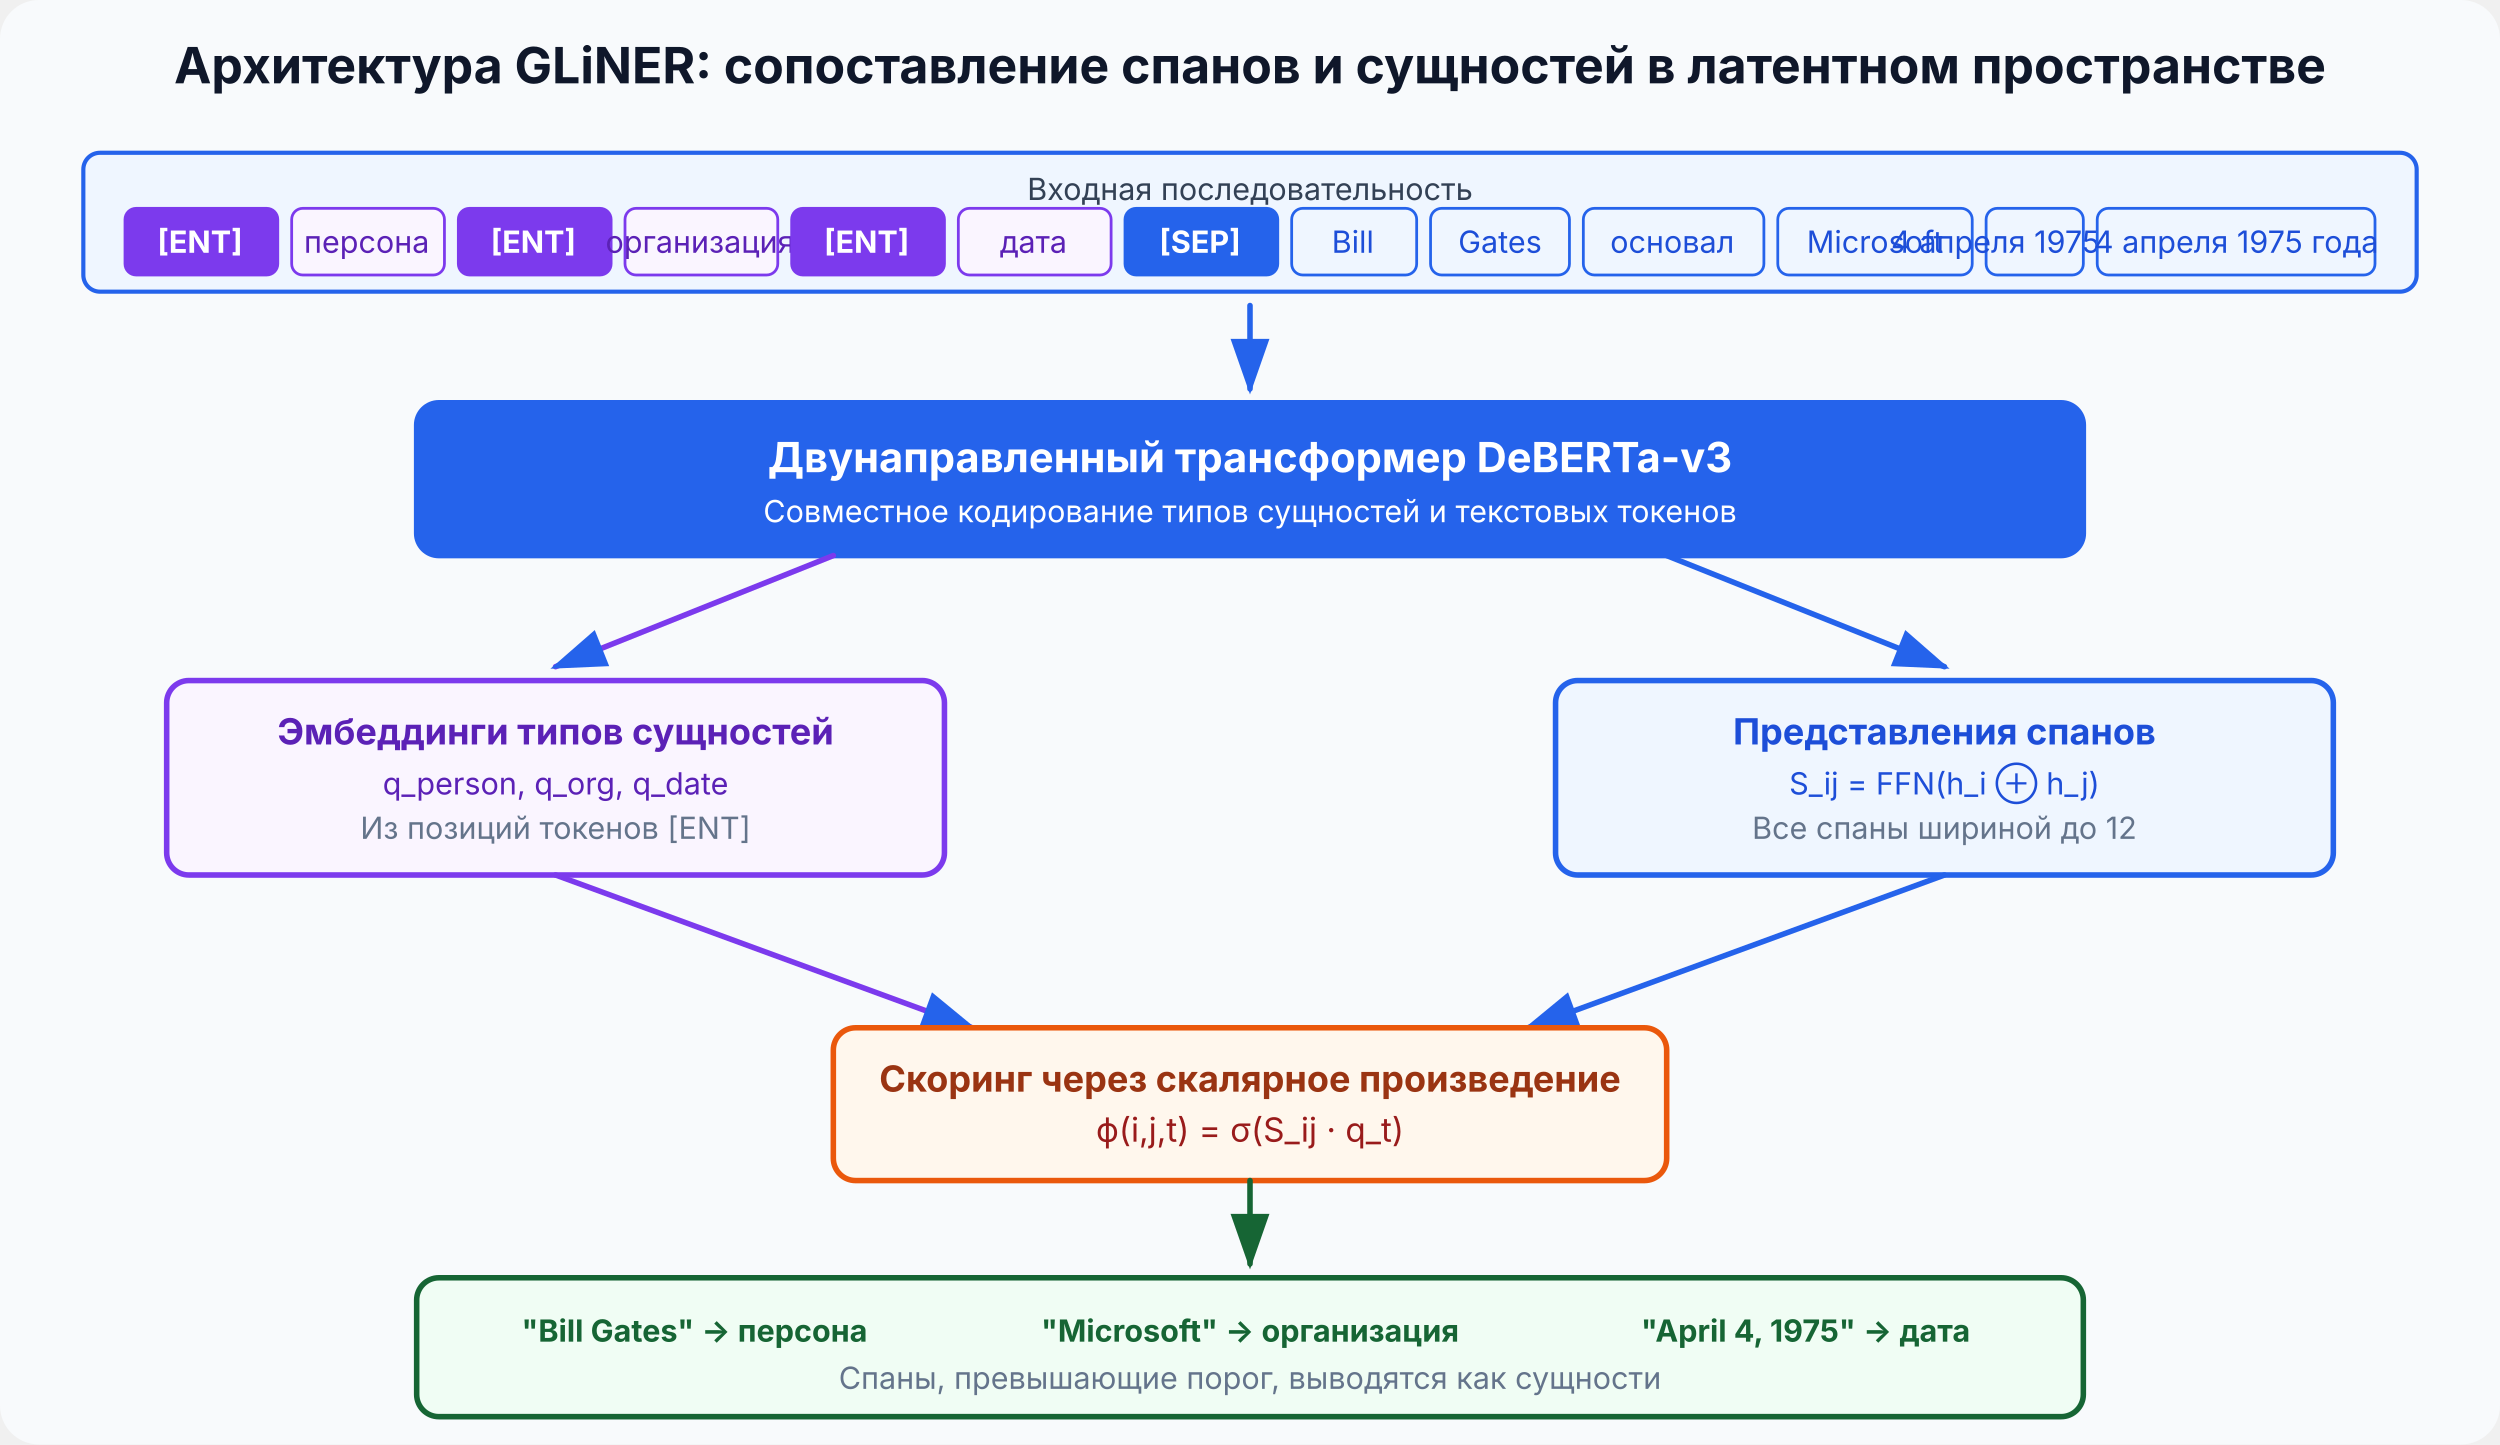
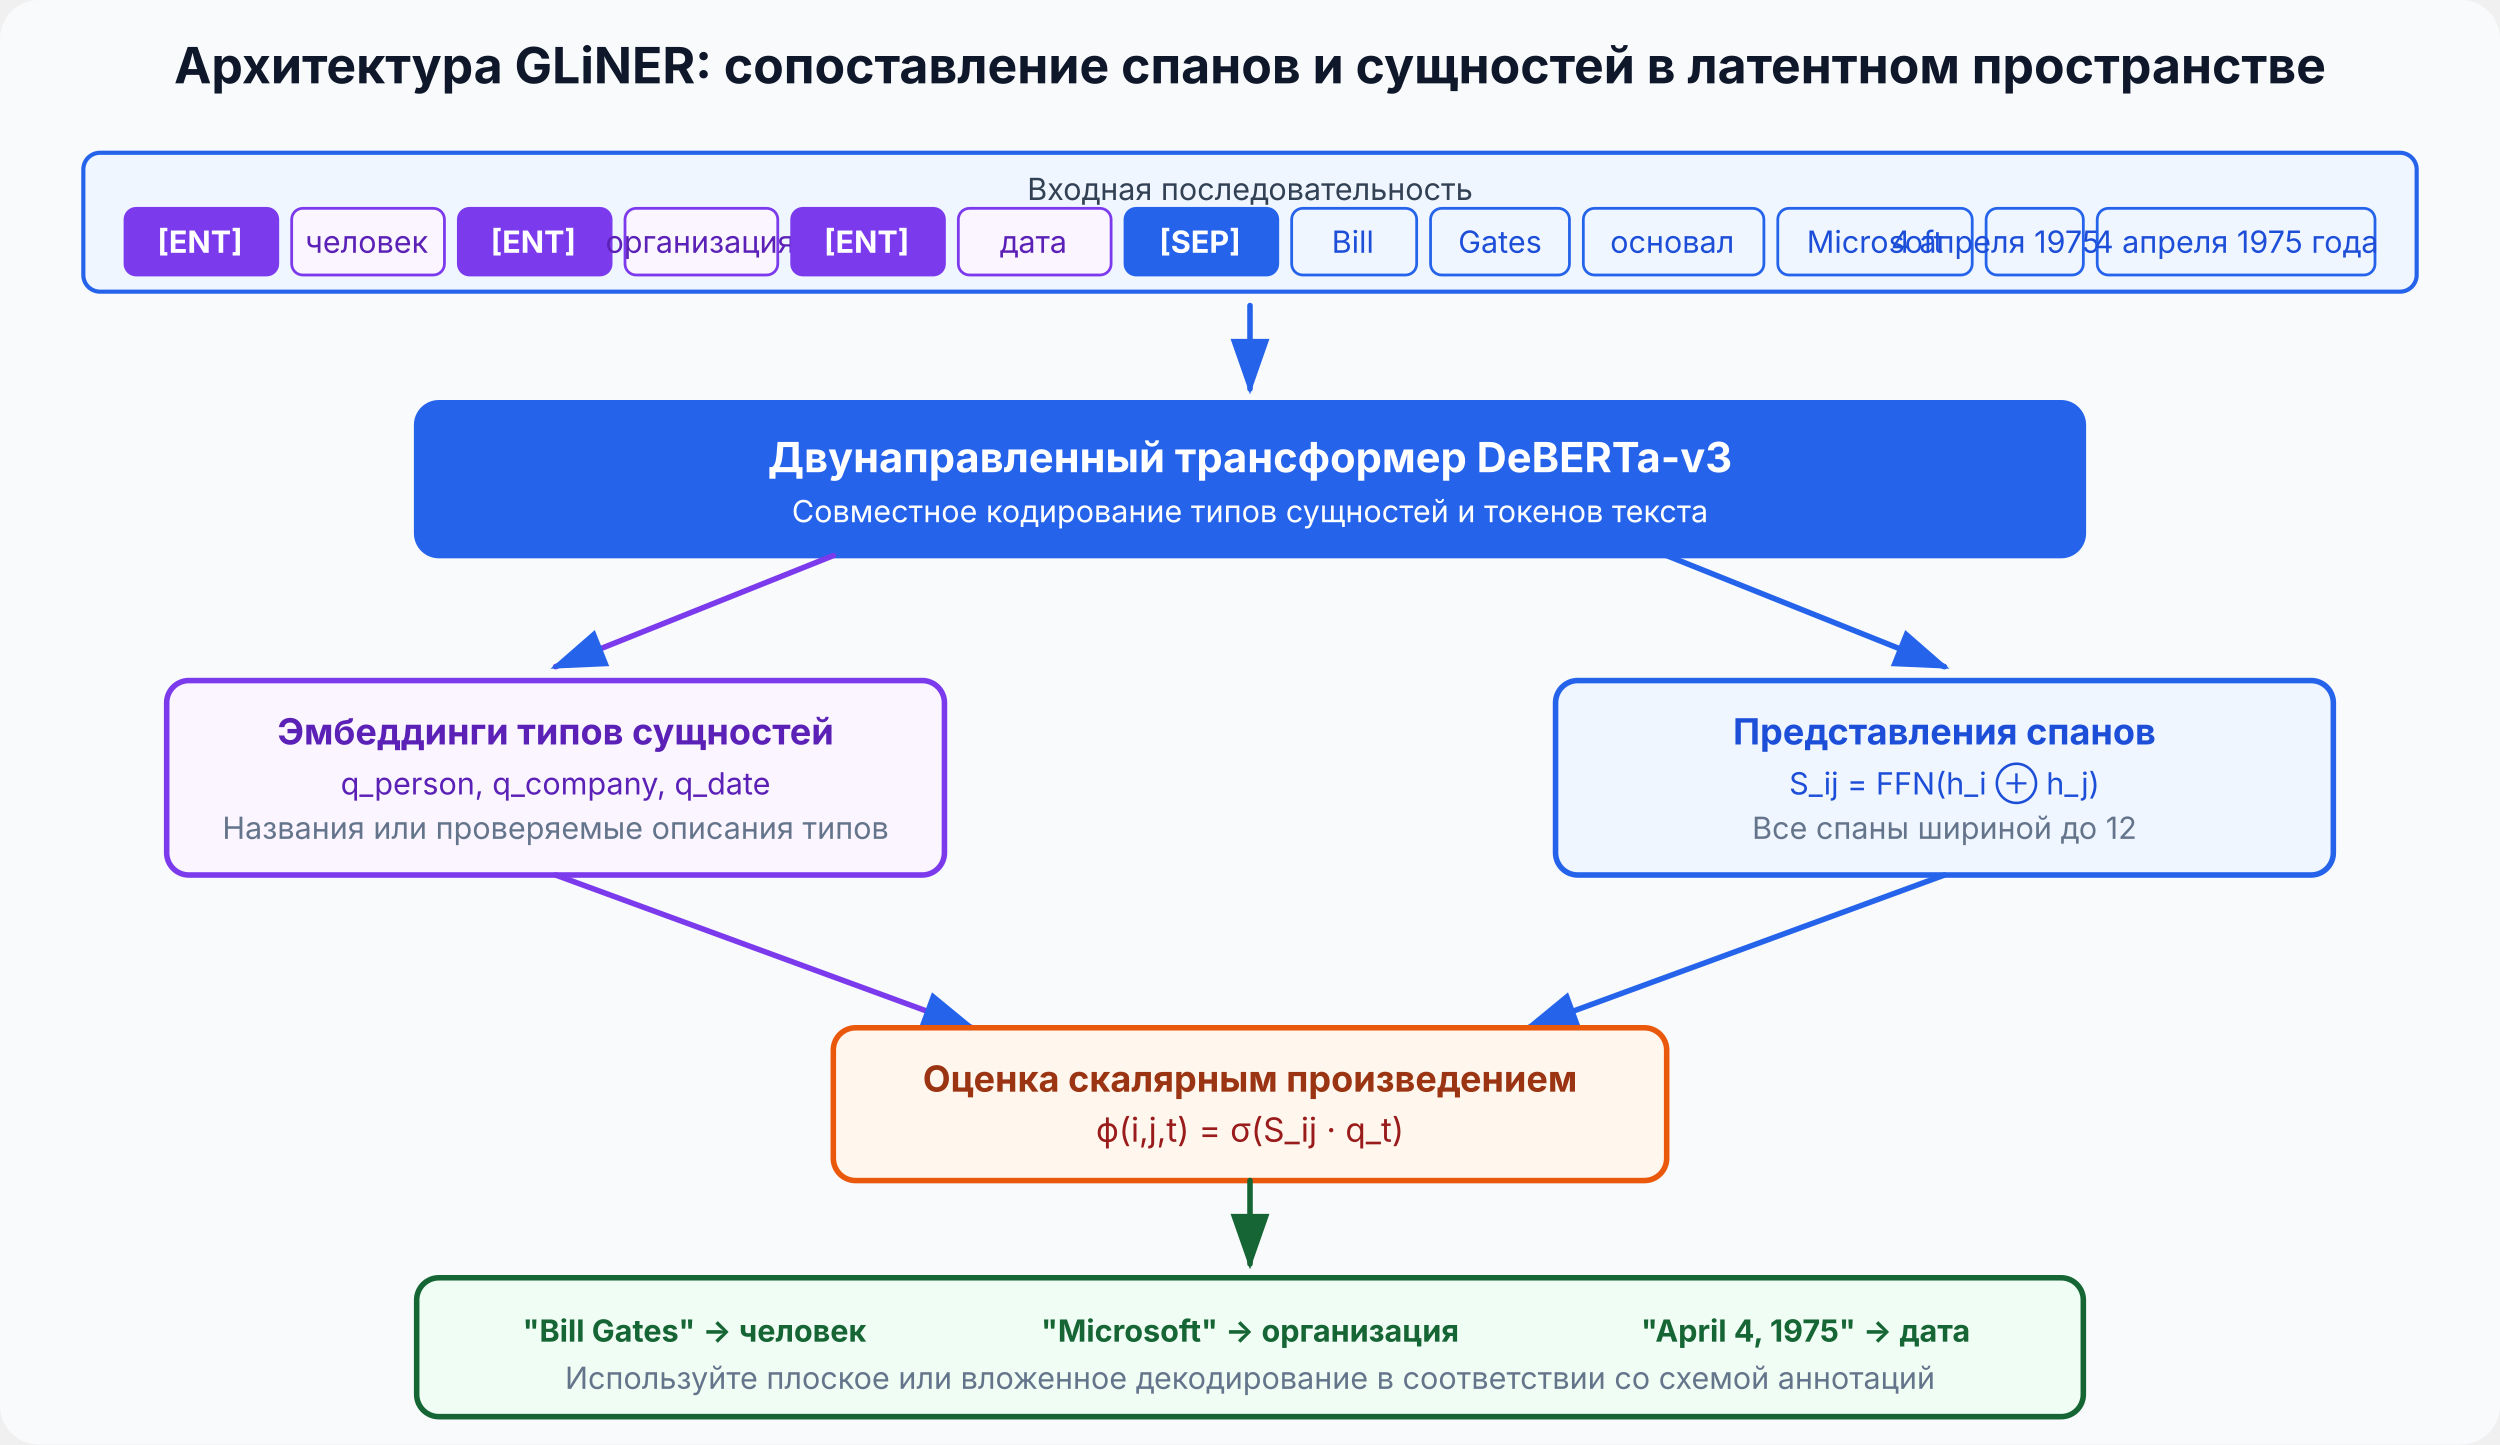
- <svg xmlns="http://www.w3.org/2000/svg" viewBox="0 0 900 520" font-family="Inter, system-ui, sans-serif" role="img" aria-label="GLiNER architecture: entity type tokens and text tokens are jointly encoded by DeBERTa, then span representations are scored against entity type embeddings via dot product" data-visual-system="evidence-plate-v1" preserveAspectRatio="xMidYMid meet" shape-rendering="geometricPrecision" text-rendering="geometricPrecision">
+ <svg xmlns="http://www.w3.org/2000/svg" viewBox="0 0 900 520" font-family="Inter, system-ui, sans-serif" role="img" aria-label="GLiNER architecture: jointly encoded type labels or descriptions and text become span-entity scores, then use flat or nested decoding to match the annotation scheme" data-visual-system="evidence-plate-v1" preserveAspectRatio="xMidYMid meet" shape-rendering="geometricPrecision" text-rendering="geometricPrecision">
  <defs>
    <marker id="arrow1" markerWidth="10" markerHeight="7" refX="9" refY="3.5" orient="auto">
      <polygon points="0 0, 10 3.5, 0 7" fill="#2563eb" />
    </marker>
    <marker id="arrow2" markerWidth="10" markerHeight="7" refX="9" refY="3.5" orient="auto">
      <polygon points="0 0, 10 3.5, 0 7" fill="#166534" />
    </marker>
  </defs>
  <style data-visual-system="evidence-plate-v1">
    * { animation: none !important; }
    .anim-box, .bar, .bar-text, .seq-item, .t-box, .flow { opacity: 1 !important; transform: none !important; }
    path, line, polyline { stroke-linecap: round; stroke-linejoin: round; }
  </style>
  <rect width="900" height="520" rx="14" fill="#f8fafc" />
  <text x="450" y="30" text-anchor="middle" font-size="18" font-weight="bold" fill="#0f172a">Архитектура GLiNER: сопоставление спанов и сущностей в латентном пространстве</text>
  <rect x="30" y="55" width="840" height="50" rx="6" fill="#eff6ff" stroke="#2563eb" stroke-width="1.5" />
  <text x="450" y="72" text-anchor="middle" font-size="11" fill="#334155">Входная последовательность</text>
  <rect x="45" y="75" width="55" height="24" rx="4" fill="#7c3aed" stroke="#7c3aed" stroke-width="1" />
  <text x="72" y="91" text-anchor="middle" font-size="11" fill="#ffffff" font-weight="bold">[ENT]</text>
  <rect x="105" y="75" width="55" height="24" rx="4" fill="#faf5ff" stroke="#7c3aed" stroke-width="1" />
-   <text x="132" y="91" text-anchor="middle" font-size="11" fill="#5b21b6">персона</text>
+   <text x="132" y="91" text-anchor="middle" font-size="11" fill="#5b21b6">человек</text>
  <rect x="165" y="75" width="55" height="24" rx="4" fill="#7c3aed" stroke="#7c3aed" stroke-width="1" />
  <text x="192" y="91" text-anchor="middle" font-size="11" fill="#ffffff" font-weight="bold">[ENT]</text>
  <rect x="225" y="75" width="55" height="24" rx="4" fill="#faf5ff" stroke="#7c3aed" stroke-width="1" />
  <text x="252" y="91" text-anchor="middle" font-size="11" fill="#5b21b6">организация</text>
  <rect x="285" y="75" width="55" height="24" rx="4" fill="#7c3aed" stroke="#7c3aed" stroke-width="1" />
  <text x="312" y="91" text-anchor="middle" font-size="11" fill="#ffffff" font-weight="bold">[ENT]</text>
  <rect x="345" y="75" width="55" height="24" rx="4" fill="#faf5ff" stroke="#7c3aed" stroke-width="1" />
  <text x="372" y="91" text-anchor="middle" font-size="11" fill="#5b21b6">дата</text>
  <rect x="405" y="75" width="55" height="24" rx="4" fill="#2563eb" stroke="#2563eb" stroke-width="1" />
  <text x="432" y="91" text-anchor="middle" font-size="11" fill="#ffffff" font-weight="bold">[SEP]</text>
  <rect x="465" y="75" width="45" height="24" rx="4" fill="#eff6ff" stroke="#2563eb" stroke-width="1" />
  <text x="487" y="91" text-anchor="middle" font-size="11" fill="#1d4ed8">Bill</text>
  <rect x="515" y="75" width="50" height="24" rx="4" fill="#eff6ff" stroke="#2563eb" stroke-width="1" />
  <text x="540" y="91" text-anchor="middle" font-size="11" fill="#1d4ed8">Gates</text>
  <rect x="570" y="75" width="65" height="24" rx="4" fill="#eff6ff" stroke="#2563eb" stroke-width="1" />
  <text x="602" y="91" text-anchor="middle" font-size="11" fill="#1d4ed8">основал</text>
  <rect x="640" y="75" width="70" height="24" rx="4" fill="#eff6ff" stroke="#2563eb" stroke-width="1" />
  <text x="675" y="91" text-anchor="middle" font-size="11" fill="#1d4ed8">Microsoft</text>
  <rect x="715" y="75" width="35" height="24" rx="4" fill="#eff6ff" stroke="#2563eb" stroke-width="1" />
  <text x="732" y="91" text-anchor="middle" font-size="11" fill="#1d4ed8">4 апреля 1975 года</text>
  <rect x="755" y="75" width="100" height="24" rx="4" fill="#eff6ff" stroke="#2563eb" stroke-width="1" />
  <text x="805" y="91" text-anchor="middle" font-size="11" fill="#1d4ed8">4 апреля 1975 года</text>
  <line x1="450" y1="110" x2="450" y2="140" stroke="#2563eb" stroke-width="2" marker-end="url(#arrow1)" />
  <rect x="150" y="145" width="600" height="55" rx="8" fill="#2563eb" stroke="#2563eb" stroke-width="2" />
  <text x="450" y="170" text-anchor="middle" font-size="15" fill="#ffffff" font-weight="bold">Двунаправленный трансформер DeBERTa-v3</text>
-   <text x="450" y="188" text-anchor="middle" font-size="11" fill="#ffffff">Совместное кодирование типов сущностей и текстовых токенов</text>
+   <text x="450" y="188" text-anchor="middle" font-size="11" fill="#ffffff">Совместное кодирование типов сущностей и токенов текста</text>
  <line x1="300" y1="200" x2="200" y2="240" stroke="#7c3aed" stroke-width="2" marker-end="url(#arrow1)" />
  <line x1="600" y1="200" x2="700" y2="240" stroke="#2563eb" stroke-width="2" marker-end="url(#arrow1)" />
  <rect x="60" y="245" width="280" height="70" rx="8" fill="#faf5ff" stroke="#7c3aed" stroke-width="2" />
  <text x="200" y="268" text-anchor="middle" font-size="13" font-weight="bold" fill="#5b21b6">Эмбеддинги типов сущностей</text>
-   <text x="200" y="286" text-anchor="middle" font-size="11" fill="#5b21b6">q_person, q_org, q_date</text>
-   <text x="200" y="302" text-anchor="middle" font-size="11" fill="#64748b">Из позиций токенов [ENT]</text>
+   <text x="200" y="286" text-anchor="middle" font-size="11" fill="#5b21b6">q_person, q_company, q_date</text>
+   <text x="200" y="302" text-anchor="middle" font-size="11" fill="#64748b">Названия или проверяемые описания типов</text>
  <rect x="560" y="245" width="280" height="70" rx="8" fill="#eff6ff" stroke="#2563eb" stroke-width="2" />
  <text x="700" y="268" text-anchor="middle" font-size="13" font-weight="bold" fill="#1d4ed8">Представления спанов</text>
  <text x="700" y="286" text-anchor="middle" font-size="11" fill="#1d4ed8">S_ij = FFN(h_i ⊕ h_j)</text>
  <text x="700" y="302" text-anchor="middle" font-size="11" fill="#64748b">Все спаны шириной до 12</text>
  <line x1="200" y1="315" x2="350" y2="370" stroke="#7c3aed" stroke-width="2" marker-end="url(#arrow1)" />
  <line x1="700" y1="315" x2="550" y2="370" stroke="#2563eb" stroke-width="2" marker-end="url(#arrow1)" />
  <rect x="300" y="370" width="300" height="55" rx="8" fill="#fff7ed" stroke="#ea580c" stroke-width="2" />
-   <text x="450" y="393" text-anchor="middle" font-size="13" font-weight="bold" fill="#9a3412">Скоринг через скалярное произведение</text>
+   <text x="450" y="393" text-anchor="middle" font-size="13" font-weight="bold" fill="#9a3412">Оценка скалярным произведением</text>
  <text x="450" y="411" text-anchor="middle" font-size="12" fill="#991b1b">ϕ(i,j,t) = σ(S_ij · q_t)</text>
  <line x1="450" y1="425" x2="450" y2="455" stroke="#166534" stroke-width="2" marker-end="url(#arrow2)" />
  <rect x="150" y="460" width="600" height="50" rx="8" fill="#f0fdf4" stroke="#166534" stroke-width="2" />
-   <text x="250" y="483" text-anchor="middle" font-size="11" fill="#166534" font-weight="bold">"Bill Gates" → персона</text>
+   <text x="250" y="483" text-anchor="middle" font-size="11" fill="#166534" font-weight="bold">"Bill Gates" → человек</text>
  <text x="450" y="483" text-anchor="middle" font-size="11" fill="#166534" font-weight="bold">"Microsoft" → организация</text>
  <text x="650" y="483" text-anchor="middle" font-size="11" fill="#166534" font-weight="bold">"April 4, 1975" → дата</text>
-   <text x="450" y="500" text-anchor="middle" font-size="11" fill="#64748b">Спаны, превышающие порог, выводятся как сущности</text>
+   <text x="450" y="500" text-anchor="middle" font-size="11" fill="#64748b">Используйте плоское или вложенное декодирование в соответствии со схемой аннотаций</text>
</svg>
